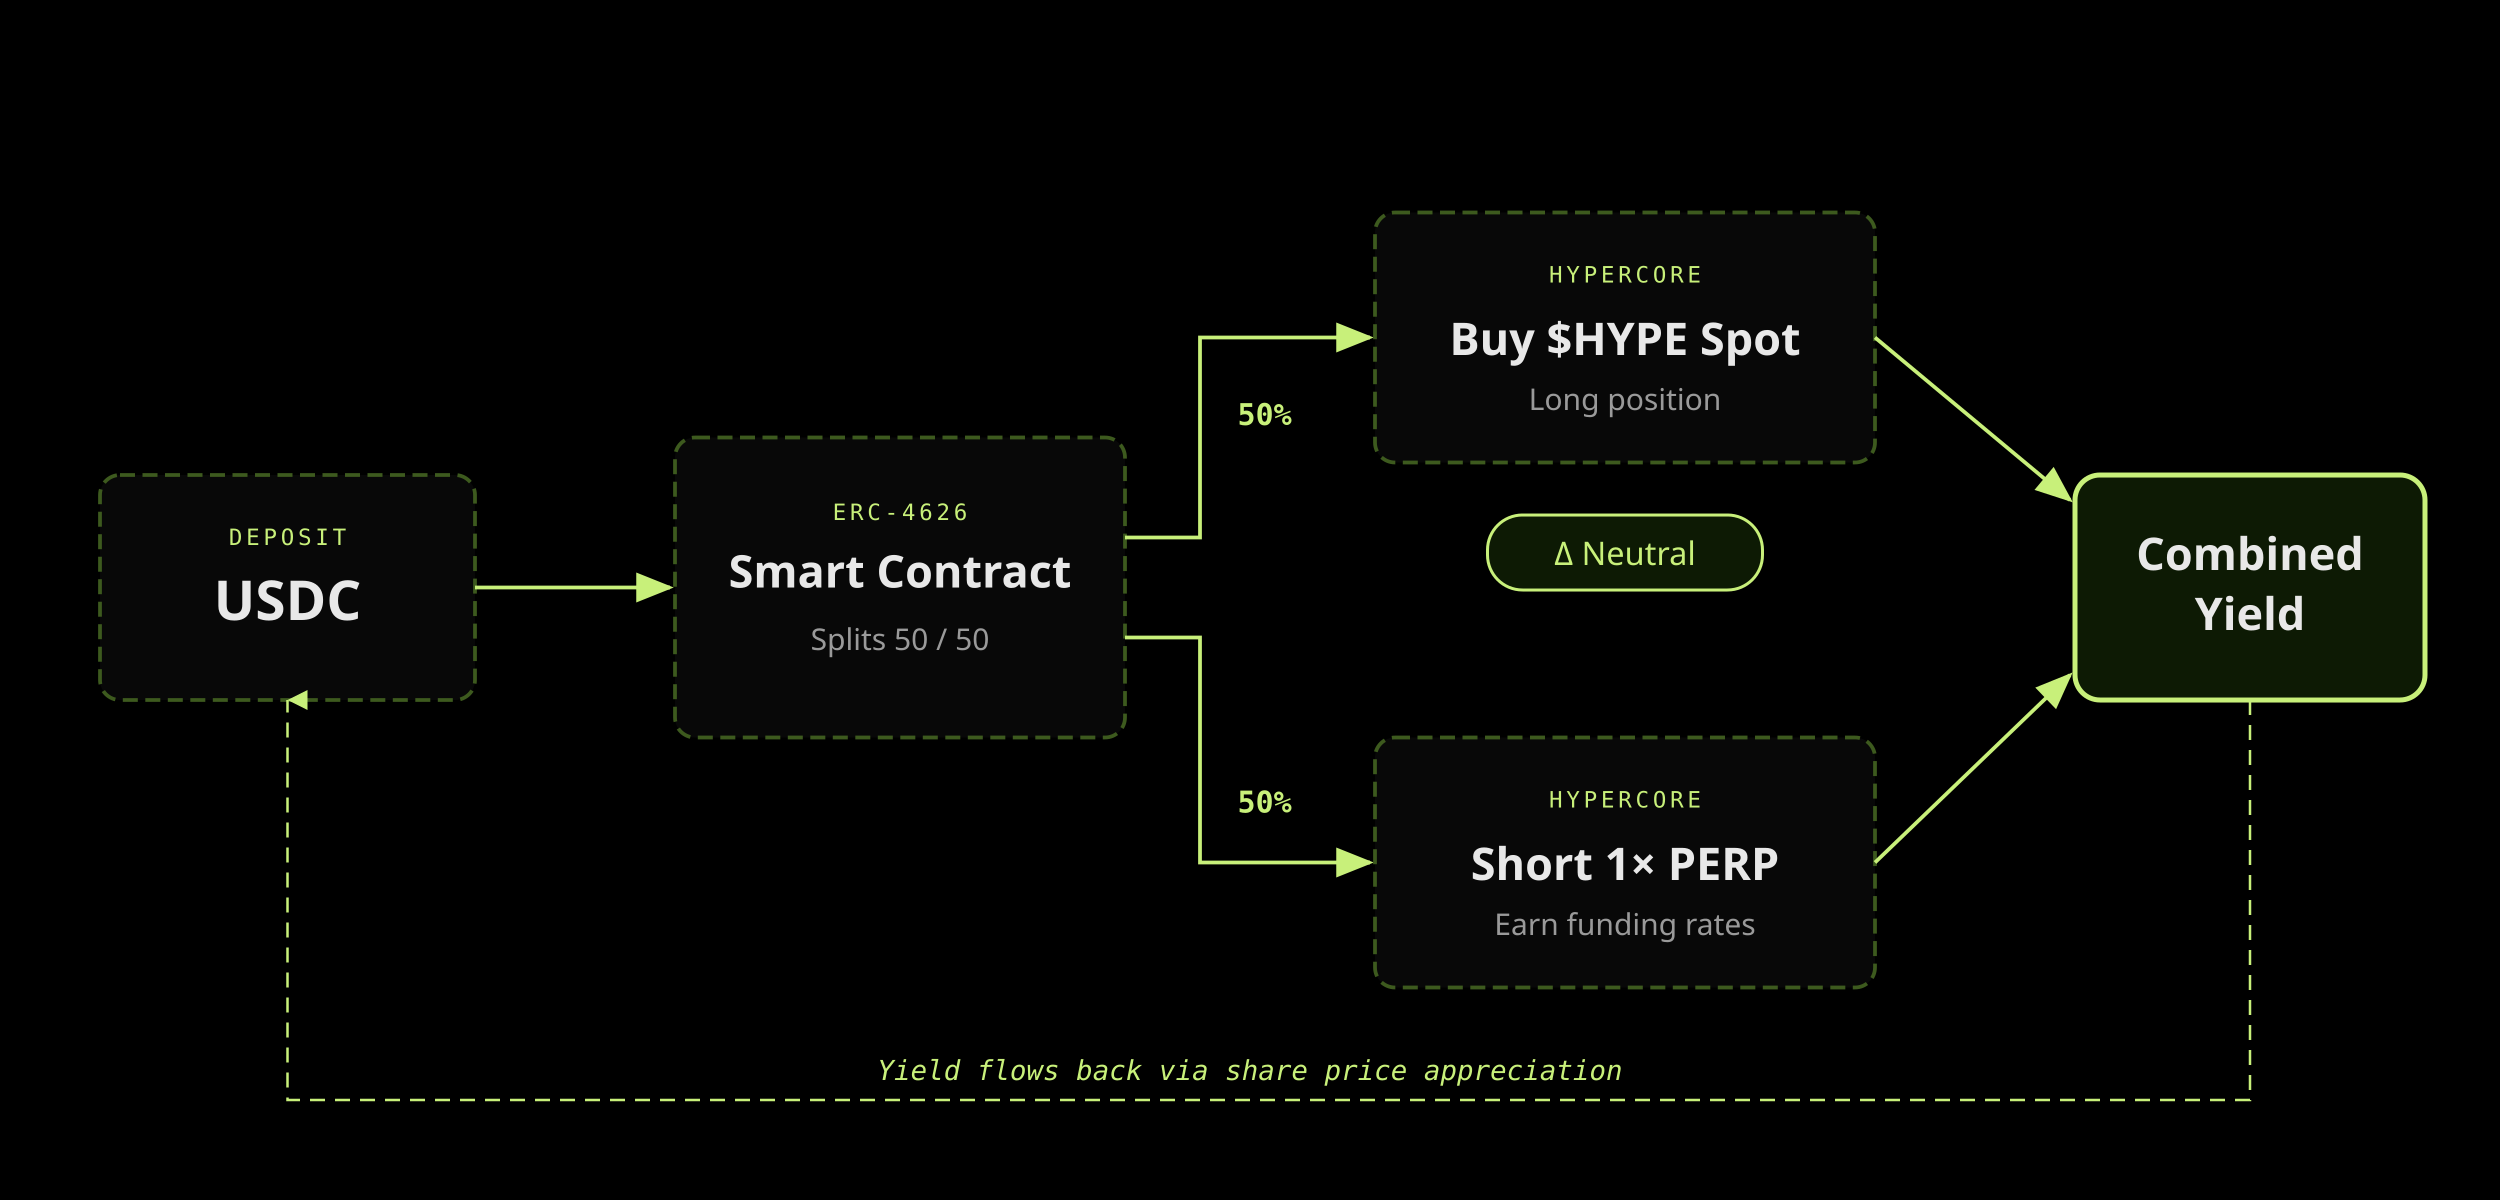
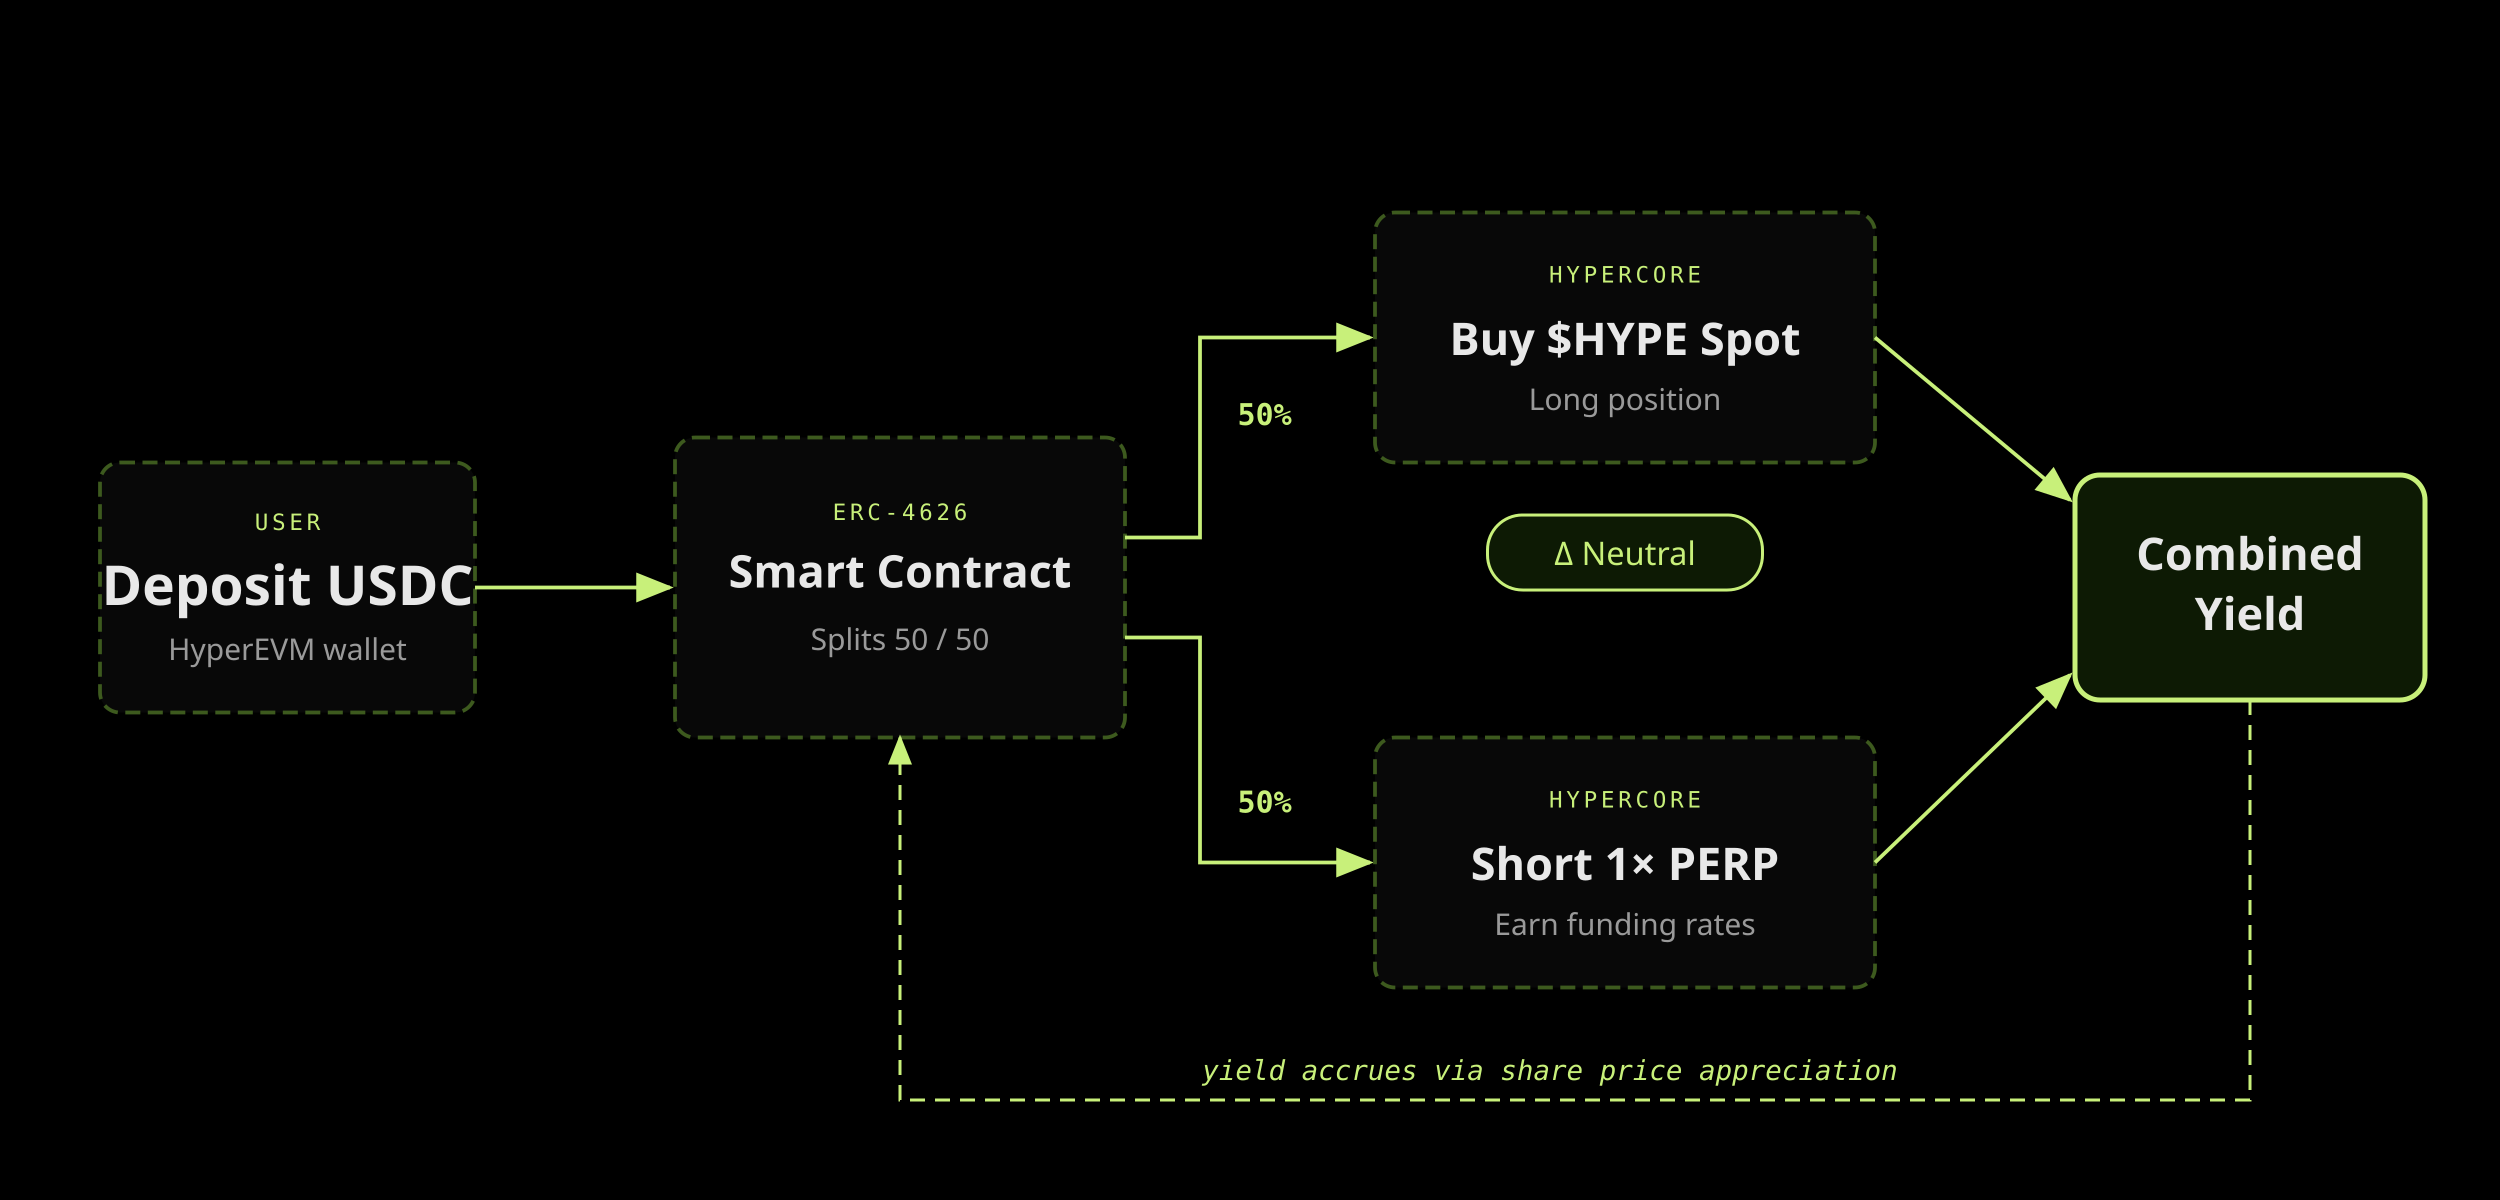
<svg xmlns="http://www.w3.org/2000/svg" viewBox="0 0 1000 480" fill="none">
  <rect width="1000" height="480" fill="#000000" />
  <defs>
    <marker id="arrow" markerWidth="10" markerHeight="8" refX="9" refY="4" orient="auto">
      <path d="M0 0 L10 4 L0 8 Z" fill="#c8f07a" />
    </marker>
    <marker id="arrow-up" markerWidth="10" markerHeight="8" refX="4" refY="0" orient="auto">
      <path d="M0 8 L4 0 L8 8 Z" fill="#c8f07a" />
    </marker>
  </defs>
  <style>
    .box { fill: #080808; stroke: #3d5a1e; stroke-width: 1.5; stroke-dasharray: 6 3; rx: 8; }
    .box-highlight { fill: #0d1a04; stroke: #c8f07a; stroke-width: 2; stroke-dasharray: none; rx: 10; }
    .label { fill: #c8f07a; font-family: 'IBM Plex Mono', monospace; font-size: 9px; letter-spacing: 1.5px; text-transform: uppercase; }
    .title { fill: #e8e8e8; font-family: 'Syne', sans-serif; font-size: 18px; font-weight: 700; }
    .title-lg { fill: #e8e8e8; font-family: 'Syne', sans-serif; font-size: 22px; font-weight: 700; }
    .sub { fill: #9a9a9a; font-family: 'IBM Plex Sans', sans-serif; font-size: 12px; }
    .flow-label { fill: #c8f07a; font-family: 'IBM Plex Mono', monospace; font-size: 11px; font-style: italic; }
    .badge { fill: #0d1a04; stroke: #c8f07a; stroke-width: 1.2; rx: 14; }
    .badge-text { fill: #c8f07a; font-family: 'IBM Plex Sans', sans-serif; font-size: 13px; font-weight: 500; }
    .pct { fill: #c8f07a; font-family: 'IBM Plex Mono', monospace; font-size: 12px; font-weight: 600; }
  </style>
-   <rect class="box" x="40" y="190" width="150" height="90" />
-   <text class="label" x="115" y="218" text-anchor="middle">DEPOSIT</text>
-   <text class="title-lg" x="115" y="248" text-anchor="middle">USDC</text>
+   <rect class="box" x="40" y="185" width="150" height="100" />
+   <text class="label" x="115" y="212" text-anchor="middle">USER</text>
+   <text class="title-lg" x="115" y="242" text-anchor="middle">Deposit USDC</text>
+   <text class="sub" x="115" y="264" text-anchor="middle">HyperEVM wallet</text>
  <line x1="190" y1="235" x2="268" y2="235" stroke="#c8f07a" stroke-width="1.5" marker-end="url(#arrow)" />
  <rect class="box" x="270" y="175" width="180" height="120" />
  <text class="label" x="360" y="208" text-anchor="middle">ERC-4626</text>
  <text class="title" x="360" y="235" text-anchor="middle">Smart Contract</text>
  <text class="sub" x="360" y="260" text-anchor="middle">Splits 50 / 50</text>
  <path d="M450 215 L480 215 L480 135 L548 135" stroke="#c8f07a" stroke-width="1.5" fill="none" marker-end="url(#arrow)" />
  <text class="pct" x="495" y="170">50%</text>
  <path d="M450 255 L480 255 L480 345 L548 345" stroke="#c8f07a" stroke-width="1.5" fill="none" marker-end="url(#arrow)" />
  <text class="pct" x="495" y="325">50%</text>
  <rect class="box" x="550" y="85" width="200" height="100" />
  <text class="label" x="650" y="113" text-anchor="middle">HYPERCORE</text>
  <text class="title" x="650" y="142" text-anchor="middle">Buy $HYPE Spot</text>
  <text class="sub" x="650" y="164" text-anchor="middle">Long position</text>
  <rect class="box" x="550" y="295" width="200" height="100" />
  <text class="label" x="650" y="323" text-anchor="middle">HYPERCORE</text>
  <text class="title" x="650" y="352" text-anchor="middle">Short 1× PERP</text>
  <text class="sub" x="650" y="374" text-anchor="middle">Earn funding rates</text>
  <rect class="badge" x="595" y="206" width="110" height="30" />
  <text class="badge-text" x="650" y="226" text-anchor="middle">Δ Neutral</text>
  <line x1="750" y1="135" x2="828" y2="200" stroke="#c8f07a" stroke-width="1.5" marker-end="url(#arrow)" />
  <line x1="750" y1="345" x2="828" y2="270" stroke="#c8f07a" stroke-width="1.5" marker-end="url(#arrow)" />
  <rect class="box-highlight" x="830" y="190" width="140" height="90" />
  <text class="title" x="900" y="228" text-anchor="middle">Combined</text>
  <text class="title" x="900" y="252" text-anchor="middle">Yield</text>
-   <path d="M900 280 L900 440 L115 440 L115 280" stroke="#c8f07a" stroke-width="1" stroke-dasharray="6 4" fill="none" marker-end="url(#arrow-up)" />
-   <text class="flow-label" x="500" y="432" text-anchor="middle">Yield flows back via share price appreciation</text>
+   <path d="M900 280 L900 440 L360 440 L360 295" stroke="#c8f07a" stroke-width="1.2" stroke-dasharray="6 4" fill="none" marker-end="url(#arrow)" />
+   <text class="flow-label" x="620" y="432" text-anchor="middle">yield accrues via share price appreciation</text>
</svg>
